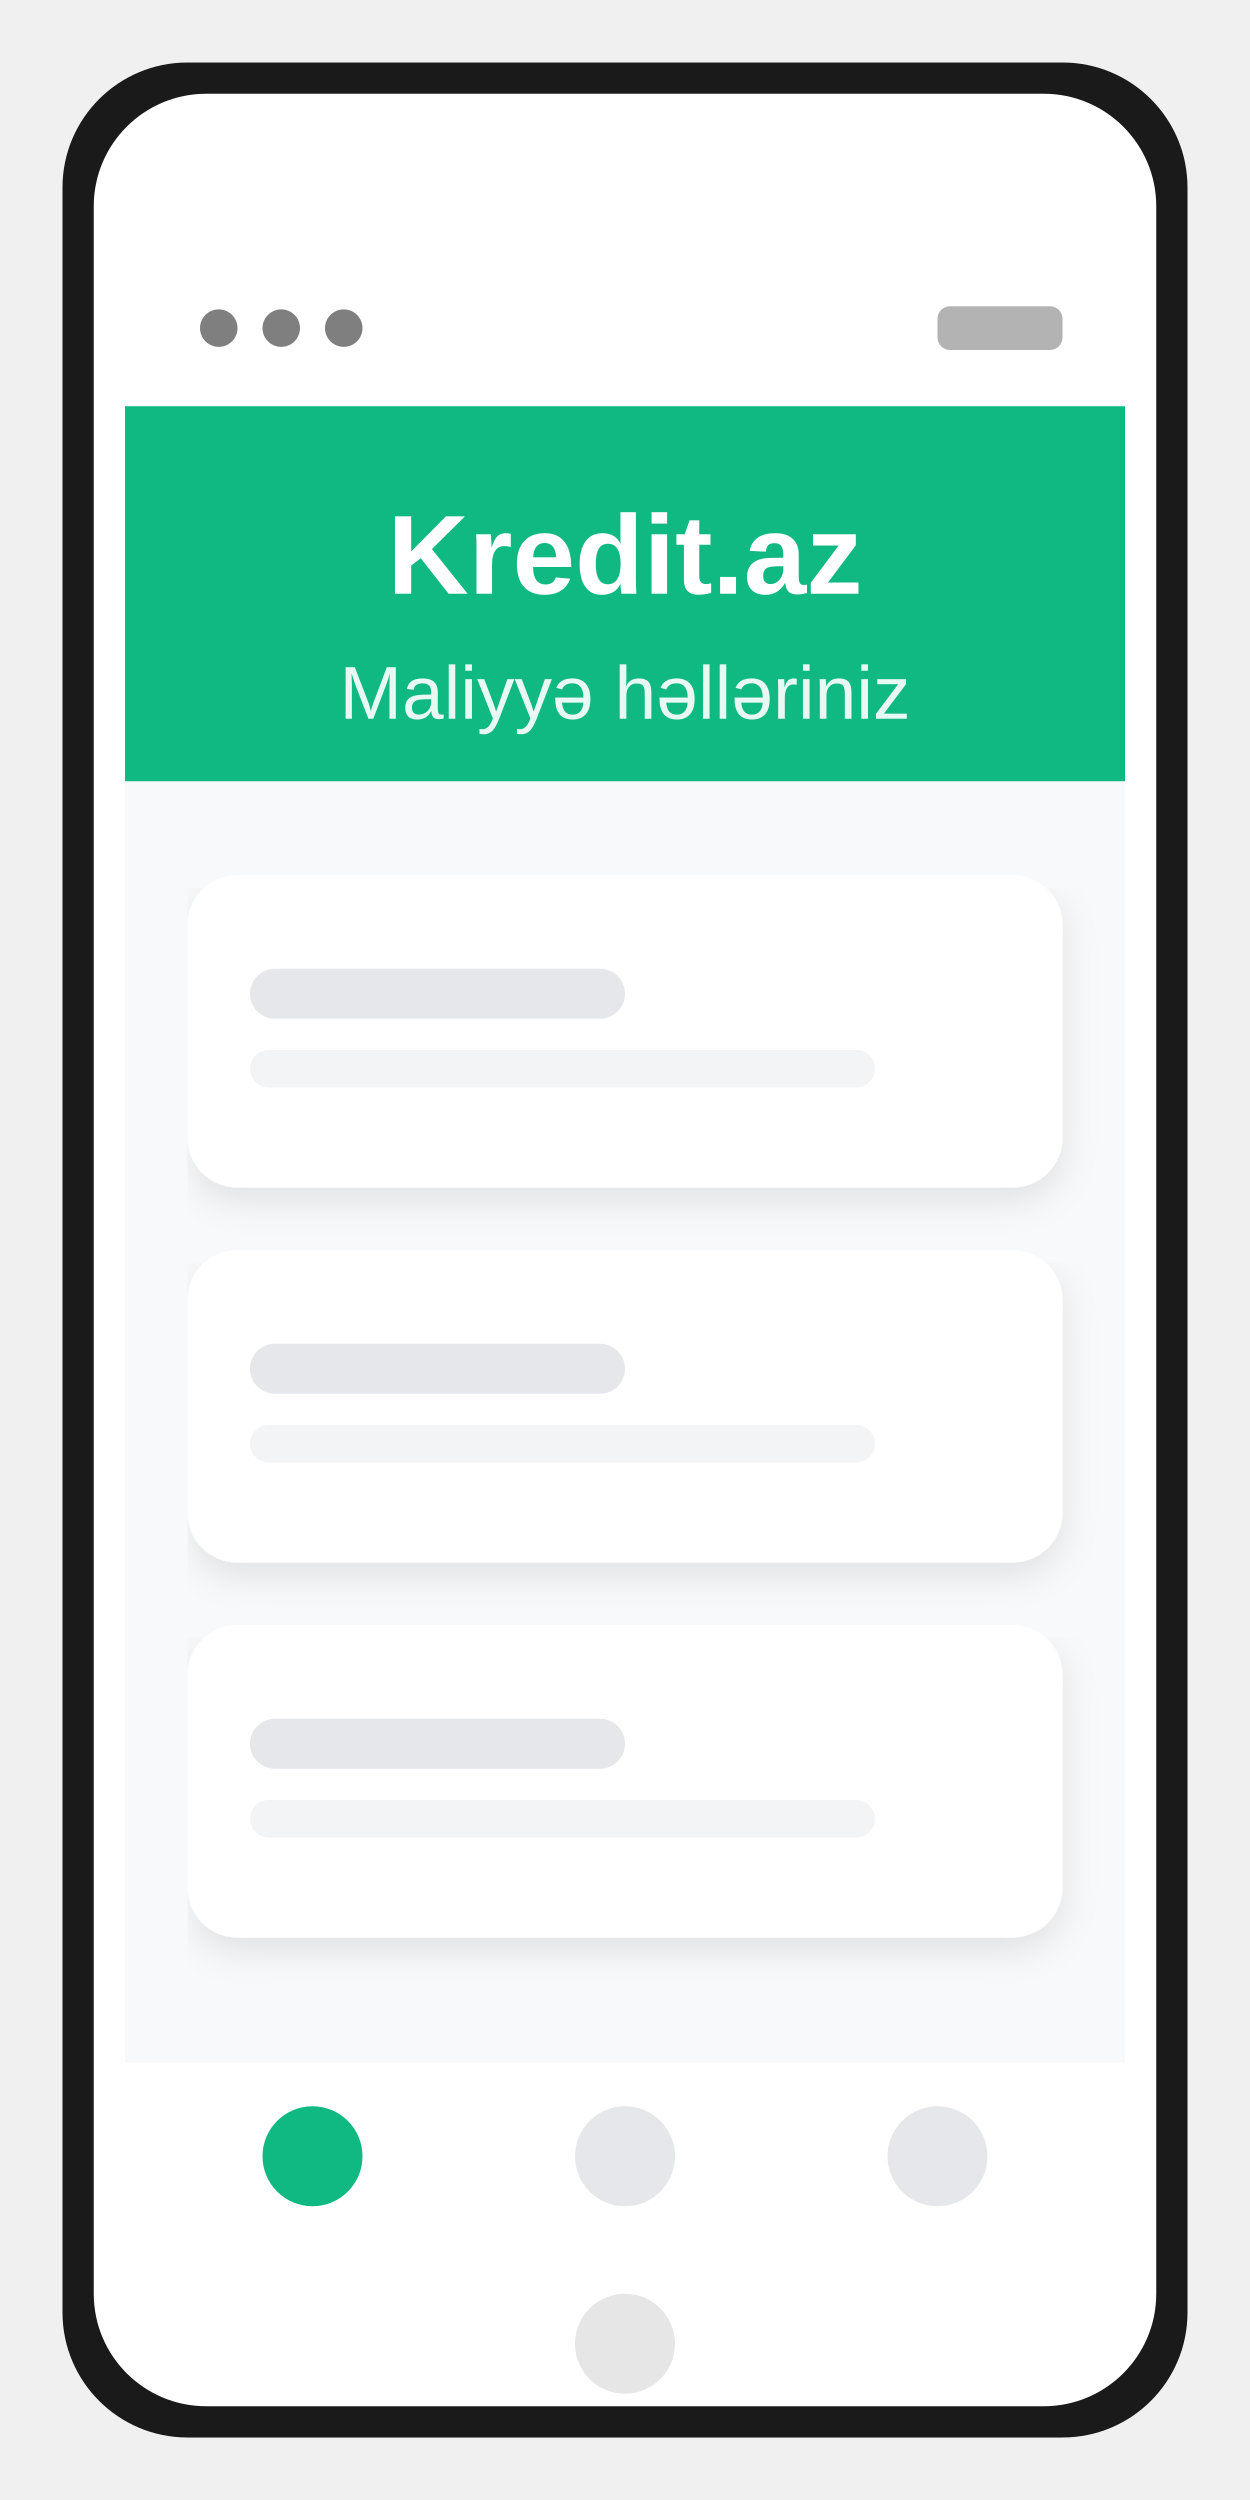
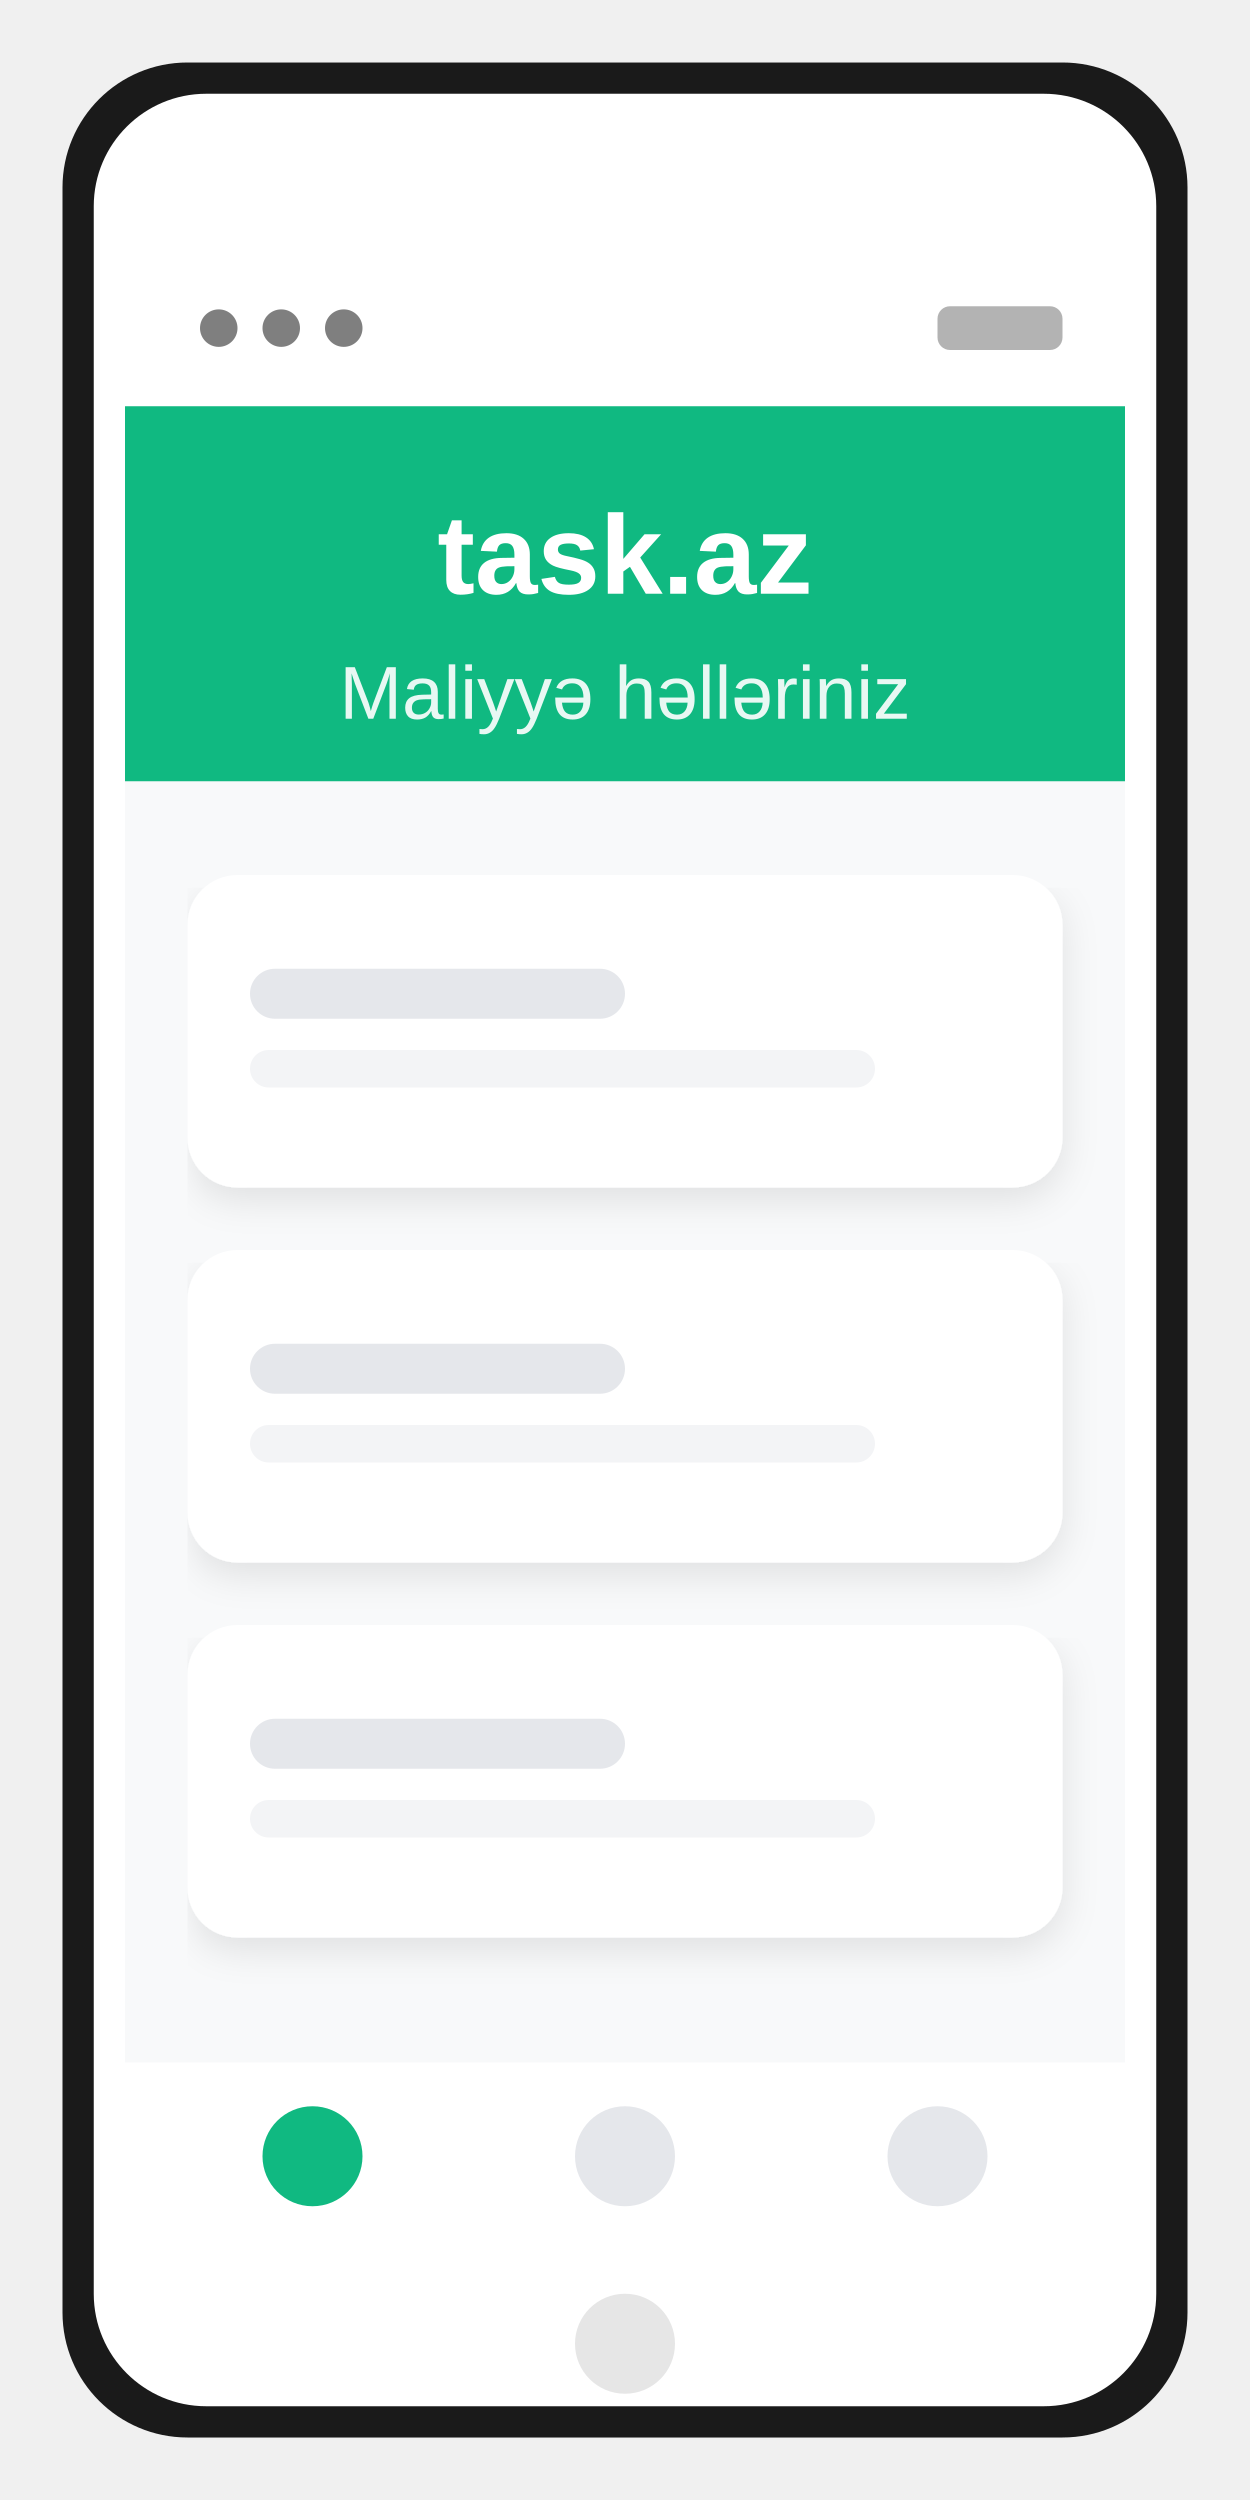
<svg xmlns="http://www.w3.org/2000/svg" width="200" height="400" viewBox="0 0 200 400" fill="none">
  <rect x="10" y="10" width="180" height="380" rx="20" fill="#1a1a1a" />
  <rect x="15" y="15" width="170" height="370" rx="18" fill="#ffffff" />
  <rect x="20" y="40" width="160" height="320" rx="8" fill="#f8f9fa" />
  <rect x="20" y="40" width="160" height="25" fill="#ffffff" />
  <circle cx="35" cy="52.5" r="3" fill="#000000" opacity="0.5" />
  <circle cx="45" cy="52.5" r="3" fill="#000000" opacity="0.5" />
  <circle cx="55" cy="52.5" r="3" fill="#000000" opacity="0.5" />
  <rect x="150" y="49" width="20" height="7" rx="2" fill="#000000" opacity="0.3" />
  <rect x="20" y="65" width="160" height="60" fill="#10B981" />
-   <text x="100" y="95" font-family="Arial, sans-serif" font-size="18" font-weight="bold" text-anchor="middle" fill="white">Kredit.az</text>
+   <text x="100" y="95" font-family="Arial, sans-serif" font-size="18" font-weight="bold" text-anchor="middle" fill="white">task.az</text>
  <text x="100" y="115" font-family="Arial, sans-serif" font-size="12" text-anchor="middle" fill="white" opacity="0.9">Maliyyə həlləriniz</text>
  <rect x="30" y="140" width="140" height="50" rx="8" fill="#ffffff" filter="url(#shadow)" />
  <rect x="40" y="155" width="60" height="8" rx="4" fill="#e5e7eb" />
  <rect x="40" y="168" width="100" height="6" rx="3" fill="#f3f4f6" />
  <rect x="30" y="200" width="140" height="50" rx="8" fill="#ffffff" filter="url(#shadow)" />
  <rect x="40" y="215" width="60" height="8" rx="4" fill="#e5e7eb" />
  <rect x="40" y="228" width="100" height="6" rx="3" fill="#f3f4f6" />
  <rect x="30" y="260" width="140" height="50" rx="8" fill="#ffffff" filter="url(#shadow)" />
  <rect x="40" y="275" width="60" height="8" rx="4" fill="#e5e7eb" />
  <rect x="40" y="288" width="100" height="6" rx="3" fill="#f3f4f6" />
  <rect x="20" y="330" width="160" height="30" fill="#ffffff" />
  <circle cx="50" cy="345" r="8" fill="#10B981" />
  <circle cx="100" cy="345" r="8" fill="#e5e7eb" />
  <circle cx="150" cy="345" r="8" fill="#e5e7eb" />
  <circle cx="100" cy="375" r="8" fill="#000000" opacity="0.1" />
  <defs>
    <filter id="shadow" x="0" y="0" width="200%" height="200%">
      <feDropShadow dx="0" dy="2" stdDeviation="3" flood-opacity="0.1" />
    </filter>
  </defs>
</svg>
